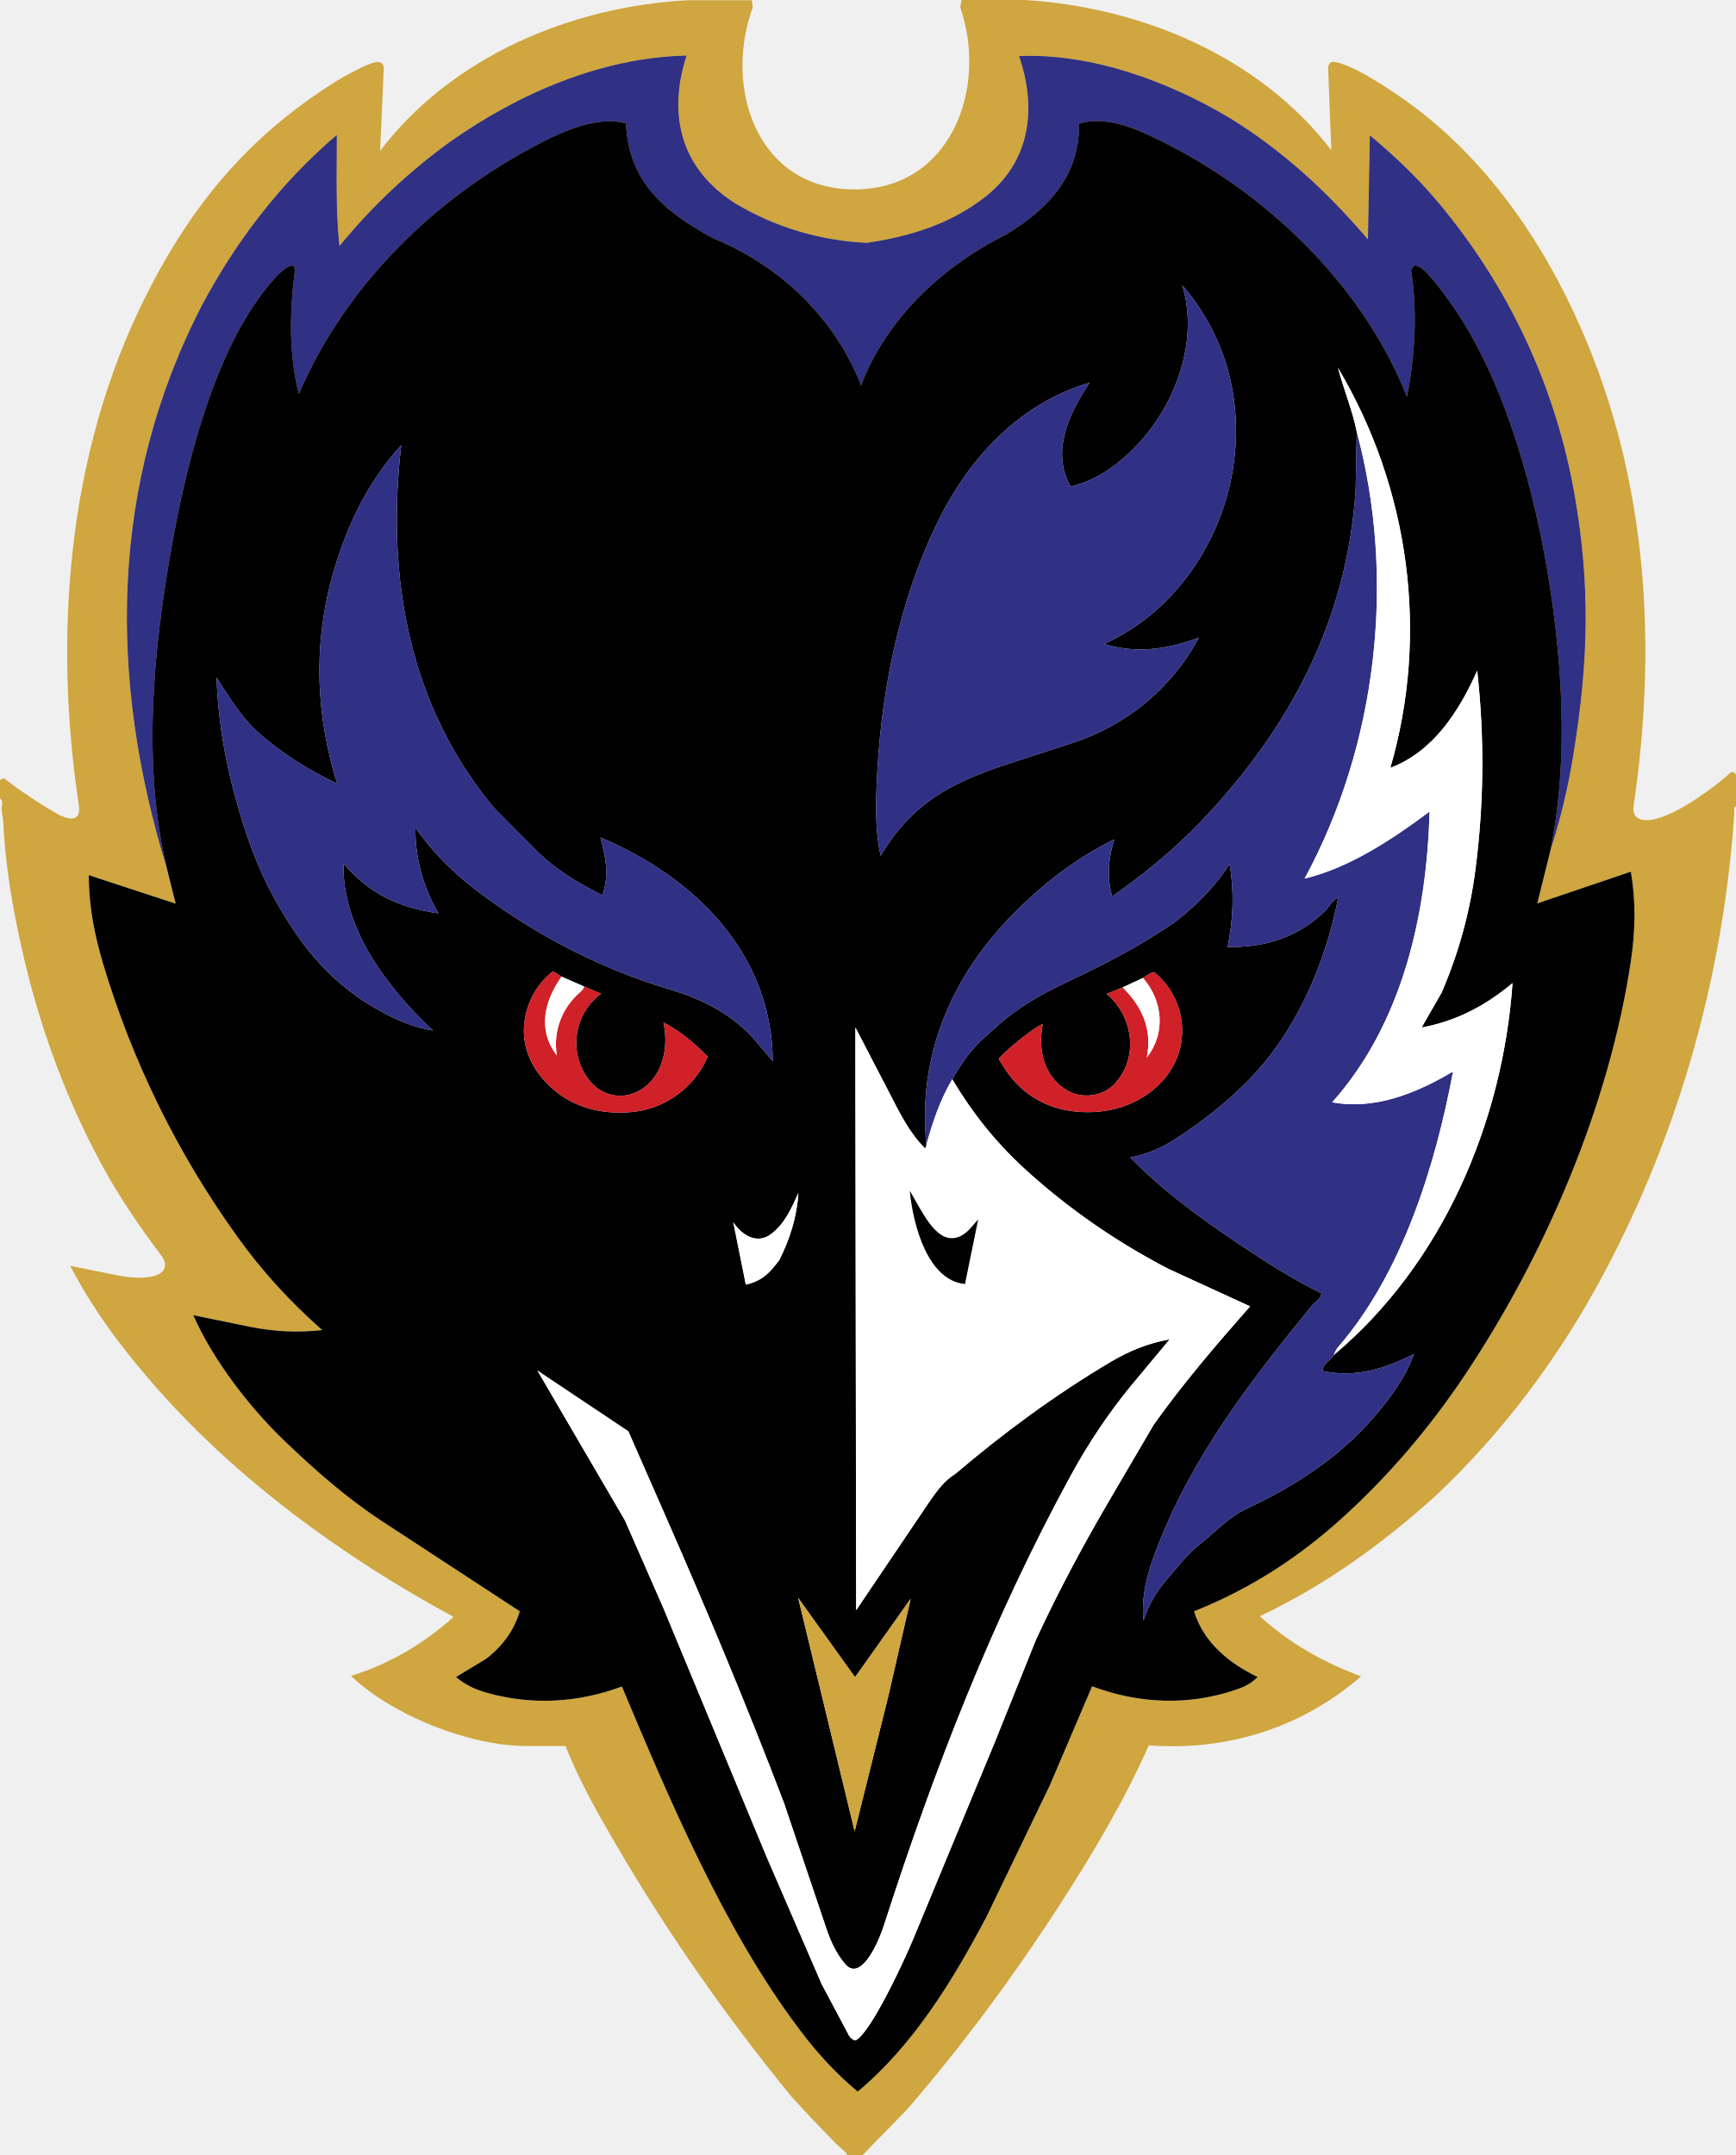
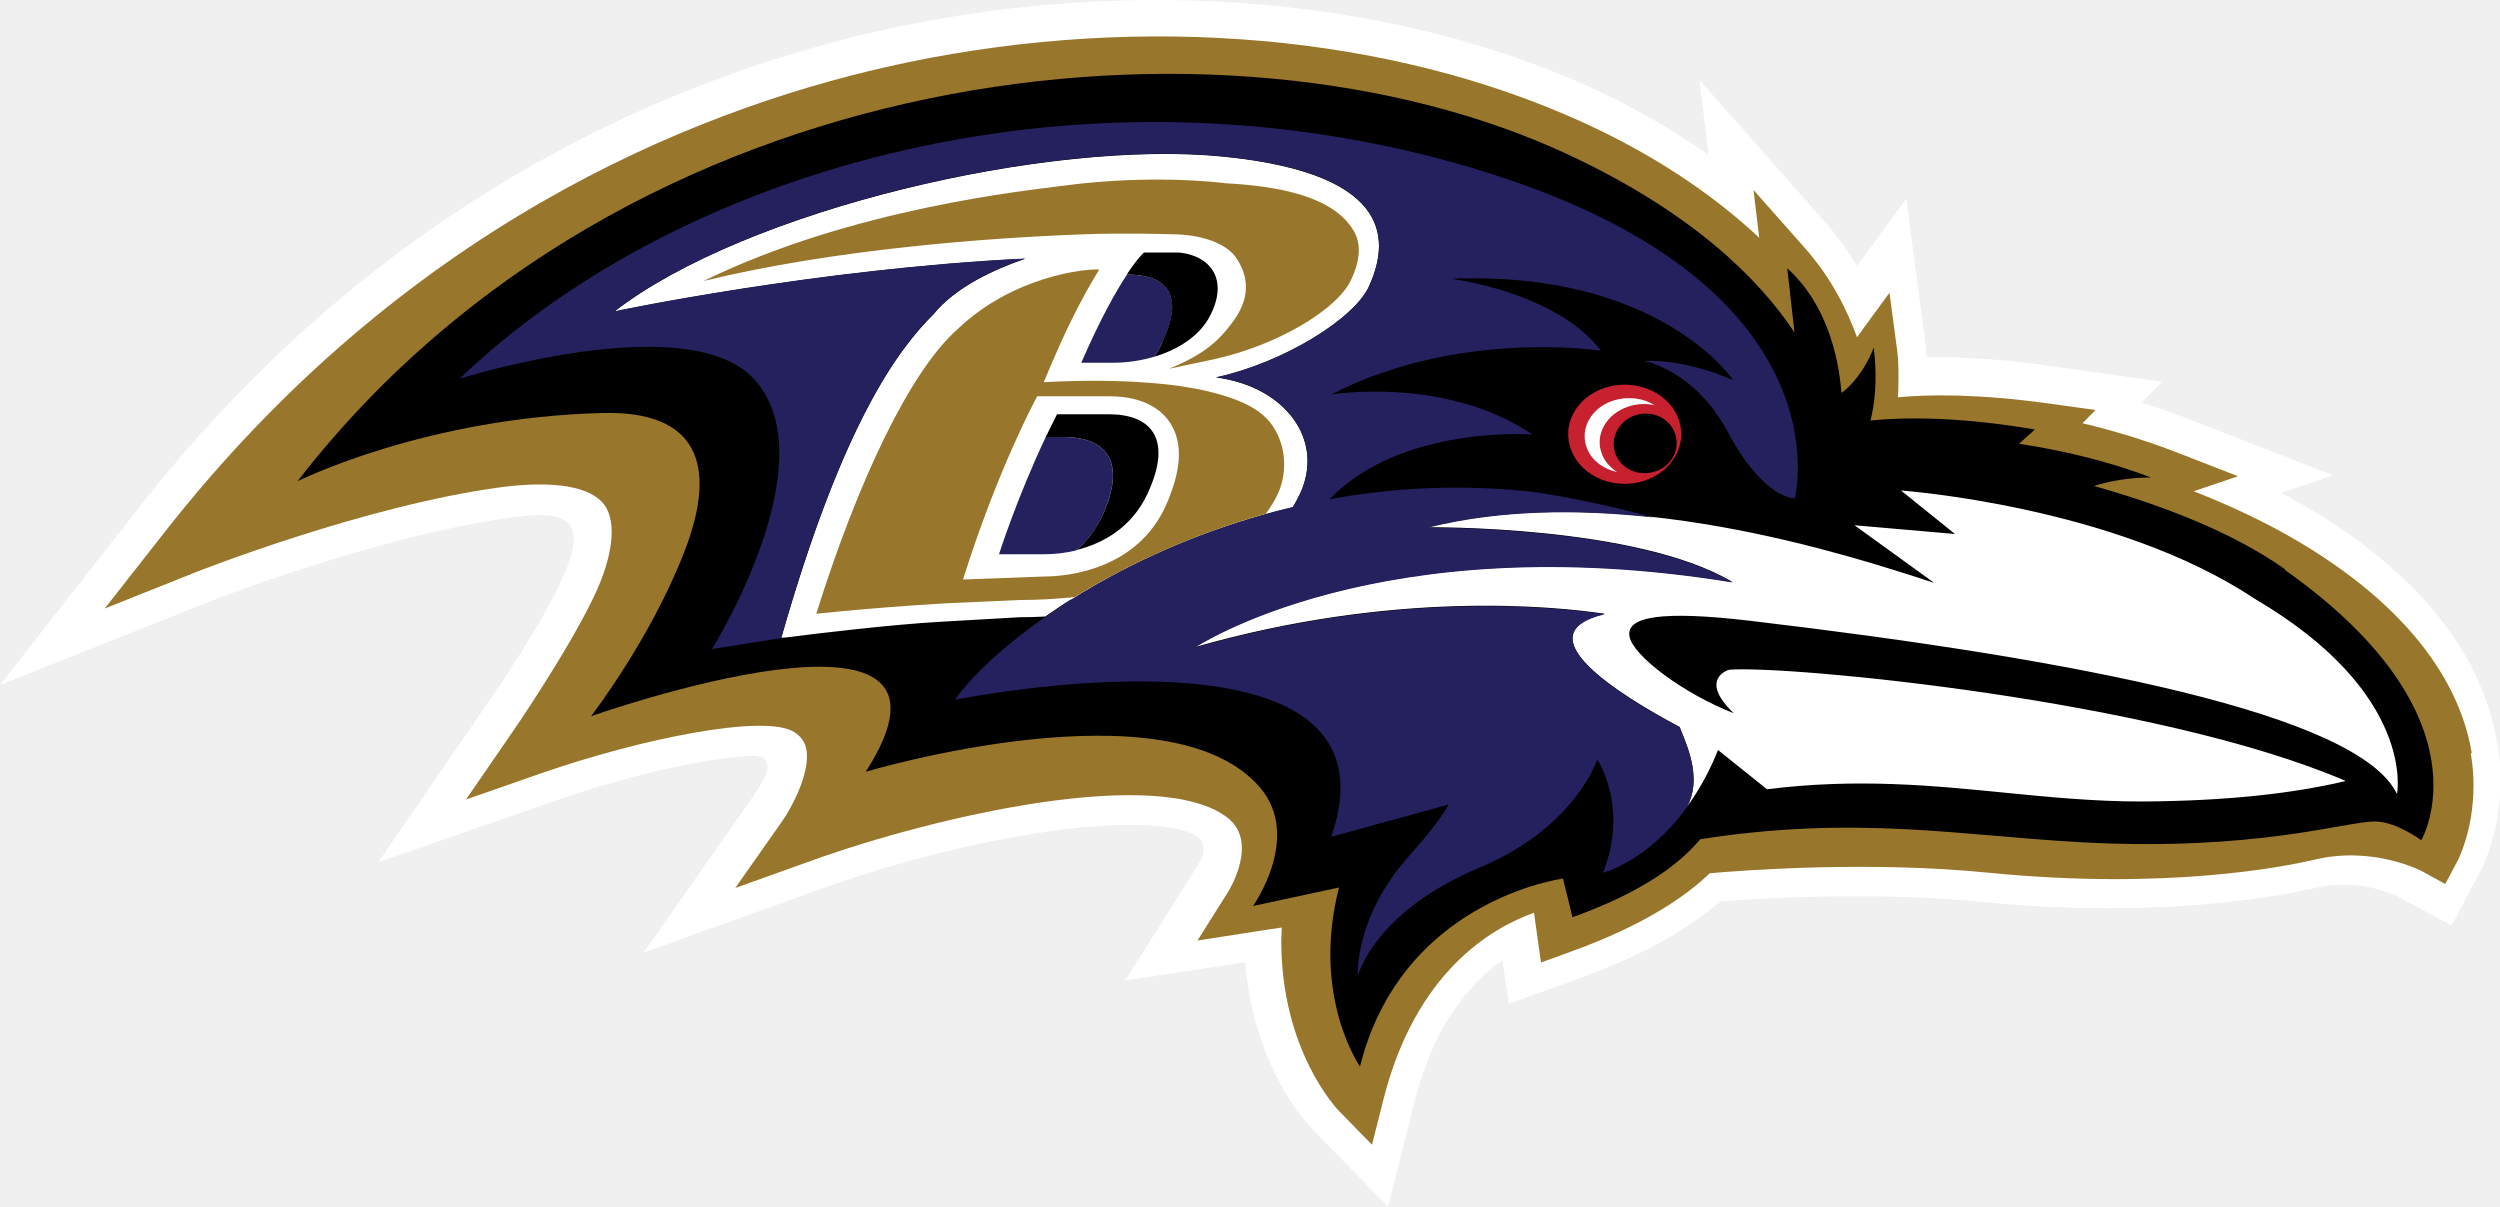
- <svg xmlns="http://www.w3.org/2000/svg" id="Layer_1" data-name="Layer 1" viewBox="0 0 80.56 100">
-   <path d="M45.39,56.59l-.61,2.99c-1.71-.16-2.4-2.68-2.56-4.32.56.94,1.19,2.38,2.12,2.18.47-.1.71-.47,1.05-.85Z" fill="#cfa63f" />
-   <path d="M73.09,23.08c-.87-5.08-3.05-9.75-6.35-13.69-.97-1.15-2.02-2.15-3.17-3.11l-.09,4.83c-1.93-2.26-3.99-4.15-6.44-5.65-2.86-1.7-6.38-2.99-9.75-2.86.86,2.51.49,4.97-1.64,6.59-1.58,1.21-3.41,1.78-5.42,2.08-2.14-.1-4.23-.71-6.09-1.82-2.5-1.57-3.19-4.05-2.28-6.87-3.93.08-7.78,1.75-10.96,3.99-1.95,1.41-3.63,3-5.15,4.85-.18-1.76-.11-3.37-.12-5.16-2.61,2.23-4.66,4.91-6.25,7.89-4.31,8.33-4.35,17.34-1.64,26.13-1.13-4.72-.65-9.95.2-14.77.66-3.77,1.88-8.75,4.19-11.84.23-.31,1.12-1.48,1.5-1.33.04.02.05.14.05.28-.24,1.85-.28,3.84.19,5.66,2.23-5.22,6.63-9.42,11.72-11.9,1.04-.5,2.33-.95,3.46-.66.12,2.75,1.81,4.12,4.05,5.34,3.08,1.25,5.64,3.69,6.86,6.82,1.17-3.11,3.82-5.56,6.75-7.01,1.96-1.2,3.37-2.7,3.37-5.13.87-.29,1.96-.02,2.78.33,5.36,2.33,10.27,6.87,12.43,12.34.38-1.93.49-3.98.19-5.87.11-.23.16-.28.4-.15.43.23,1.33,1.51,1.66,1.99,2.56,3.79,3.95,9.42,4.54,13.92.49,3.7.6,7.51-.12,11.12.47-1.46.82-2.94,1.07-4.51.67-4.17.78-7.63.06-11.83Z" fill="#cfa63f" />
-   <path d="M80.3,35.86c-.73.67-3.33,2.66-4.3,2.1-.16-.09-.22-.32-.2-.5,1.11-7.52.67-15.17-2.44-22.24-1.78-4.06-4.43-7.9-8.06-10.5-.78-.56-2.36-1.62-3.24-1.82-.27-.06-.33-.05-.43.19l.15,3.88c-3.36-4.37-8.83-6.63-14.21-6.97h-2.95l-.06.34c1.3,3.76-.44,8.44-4.89,8.45-4.52.01-6.11-4.68-4.74-8.44l-.04-.34h-2.94c-5.42.28-10.97,2.6-14.31,6.99l.17-3.9c-.07-.18-.14-.23-.34-.22-.35.02-1.59.71-1.95.94-4.03,2.55-6.66,5.72-8.8,10.01-3.61,7.25-4.25,15.7-3.05,23.62.05.67-.43.59-.88.39-.91-.51-1.78-1.09-2.61-1.73l-.18.09v.86c.07.02.12.16.1.25-.08.3.04.55.05.81.08,1.73.33,3.36.68,5.06.78,3.8,2.02,7.39,3.86,10.81.82,1.52,1.75,2.88,2.78,4.25.15.19.24.38.15.63-.17.47-1.27.49-2.07.33l-2.29-.46c1.06,2.04,2.36,3.77,3.82,5.45,3.81,4.39,8.78,8.03,13.97,10.84-1.38,1.24-2.95,2.17-4.76,2.74,1.97,1.87,5.52,3.24,8.11,3.25h1.84c.53,1.31,1.13,2.46,1.83,3.68,2.53,4.45,5.42,8.63,8.65,12.58l.93,1.01,1.15,1.19c.18.18.4.31.52.52h.71l2.06-2.11c2.59-3,4.92-6.15,7.08-9.49,1.54-2.39,2.98-4.79,4.14-7.41,3.58.27,7.06-.78,9.85-3.2-1.74-.65-3.3-1.52-4.7-2.79,3.05-1.45,5.66-3.34,8.13-5.56,3.17-2.98,5.8-6.51,7.85-10.37,3.51-6.59,5.53-13.86,6.04-21.3.01-.18-.06-.29.08-.36v-1.47c-.08-.1-.17-.16-.26-.08ZM75.68,44.61c-1.01,6.72-3.99,13.67-7.77,19.3-1.64,2.43-3.5,4.61-5.67,6.57-2.04,1.84-4.27,3.27-6.83,4.29.46,1.49,1.67,2.43,2.95,3.05-.33.33-.65.47-1.04.6-2.16.73-4.46.65-6.64-.17l-1.96,4.59-2.93,6.08c-1.57,2.98-3.41,5.99-5.99,8.14-1.07-.9-1.94-1.86-2.75-2.95-3.42-4.55-5.98-10.58-8.19-15.85-2.06.77-4.22.87-6.27.29-.53-.15-.98-.35-1.43-.73l1.39-.84c.75-.57,1.31-1.32,1.57-2.21l-6.36-4.16c-1.68-1.1-3.13-2.38-4.57-3.76-1.63-1.56-3.34-3.8-4.22-5.82l2.64.54c1.1.22,2.19.28,3.34.15-1.49-1.32-2.78-2.72-3.94-4.34-2.77-3.85-4.87-8.12-6.23-12.67-.4-1.36-.66-2.65-.66-4.1l4.03,1.32-.41-1.65c-2.71-8.79-2.67-17.8,1.64-26.13,1.59-2.98,3.64-5.66,6.25-7.89,0,1.79-.06,3.4.12,5.16,1.52-1.85,3.2-3.44,5.15-4.85,3.18-2.24,7.03-3.91,10.96-3.99-.91,2.82-.22,5.3,2.28,6.87,1.86,1.11,3.95,1.72,6.09,1.82,2.01-.3,3.84-.87,5.42-2.08,2.13-1.62,2.5-4.08,1.64-6.59,3.37-.13,6.89,1.16,9.75,2.86,2.45,1.5,4.51,3.39,6.44,5.65l.09-4.83c1.15.96,2.2,1.96,3.17,3.11,3.3,3.94,5.48,8.61,6.35,13.69.72,4.2.61,7.66-.06,11.83-.25,1.57-.6,3.05-1.07,4.51l-.62,2.5,4.34-1.47c.24,1.4.21,2.75,0,4.16Z" fill="#cfa63f" />
-   <path d="M73.03,34.91c-.25,1.57-.6,3.05-1.07,4.51.72-3.61.61-7.42.12-11.12-.59-4.5-1.98-10.13-4.54-13.92-.33-.48-1.23-1.76-1.66-1.99-.24-.13-.29-.08-.4.15.3,1.89.19,3.94-.19,5.87-2.16-5.47-7.07-10.01-12.43-12.34-.82-.35-1.91-.62-2.78-.33,0,2.43-1.41,3.93-3.37,5.13-2.93,1.45-5.58,3.9-6.75,7.01-1.22-3.13-3.78-5.57-6.86-6.82-2.24-1.22-3.93-2.59-4.05-5.34-1.13-.29-2.42.16-3.46.66-5.09,2.48-9.49,6.68-11.72,11.9-.47-1.82-.43-3.81-.19-5.66,0-.14-.01-.26-.05-.28-.38-.15-1.27,1.02-1.5,1.33-2.31,3.09-3.53,8.07-4.19,11.84-.85,4.82-1.33,10.05-.2,14.77-2.71-8.79-2.67-17.8,1.64-26.13,1.59-2.98,3.64-5.66,6.25-7.89,0,1.79-.06,3.4.12,5.16,1.52-1.85,3.2-3.44,5.15-4.85,3.18-2.24,7.03-3.91,10.96-3.99-.91,2.82-.22,5.3,2.28,6.87,1.86,1.11,3.95,1.72,6.09,1.82,2.01-.3,3.84-.87,5.42-2.08,2.13-1.62,2.5-4.08,1.64-6.59,3.37-.13,6.89,1.16,9.75,2.86,2.45,1.5,4.51,3.39,6.44,5.65l.09-4.83c1.15.96,2.2,1.96,3.17,3.11,3.3,3.94,5.48,8.61,6.35,13.69.72,4.2.61,7.66-.06,11.83Z" fill="#303085" />
-   <path d="M45.39,56.59l-.61,2.99c-1.71-.16-2.4-2.68-2.56-4.32.56.94,1.19,2.38,2.12,2.18.47-.1.71-.47,1.05-.85Z" fill="#010101" />
-   <path d="M75.68,40.45l-4.34,1.47.62-2.5c.72-3.61.61-7.42.12-11.12-.59-4.5-1.98-10.13-4.54-13.92-.33-.48-1.23-1.76-1.66-1.99-.24-.13-.29-.08-.4.15.3,1.89.19,3.94-.19,5.87-2.16-5.47-7.07-10.01-12.43-12.34-.82-.35-1.91-.62-2.78-.33,0,2.43-1.41,3.93-3.37,5.13-2.93,1.45-5.58,3.9-6.75,7.01-1.22-3.13-3.78-5.57-6.86-6.82-2.24-1.22-3.93-2.59-4.05-5.34-1.13-.29-2.42.16-3.46.66-5.09,2.48-9.49,6.68-11.72,11.9-.47-1.82-.43-3.81-.19-5.66,0-.14-.01-.26-.05-.28-.38-.15-1.27,1.02-1.5,1.33-2.31,3.09-3.53,8.07-4.19,11.84-.85,4.82-1.33,10.05-.2,14.77l.41,1.65-4.03-1.32c0,1.45.26,2.74.66,4.1,1.36,4.55,3.46,8.82,6.23,12.67,1.16,1.62,2.45,3.02,3.94,4.34-1.15.13-2.24.07-3.34-.15l-2.64-.54c.88,2.02,2.59,4.26,4.22,5.82,1.44,1.38,2.89,2.66,4.57,3.76l6.36,4.16c-.26.89-.82,1.64-1.57,2.21l-1.39.84c.45.38.9.58,1.43.73,2.05.58,4.21.48,6.27-.29,2.21,5.27,4.77,11.3,8.19,15.85.81,1.09,1.68,2.05,2.75,2.95,2.58-2.15,4.42-5.16,5.99-8.14l2.93-6.08,1.96-4.59c2.18.82,4.48.9,6.64.17.39-.13.71-.27,1.04-.6-1.28-.62-2.49-1.56-2.95-3.05,2.56-1.02,4.79-2.45,6.83-4.29,2.17-1.96,4.03-4.14,5.67-6.57,3.78-5.63,6.76-12.58,7.77-19.3.21-1.41.24-2.76,0-4.16ZM40.68,36.45c.16-4.12.99-8.43,2.8-12.16,1.44-2.97,3.77-5.55,7.08-6.53-1.01,1.51-1.77,3.24-.88,4.82,1.28-.31,2.29-1.07,3.18-2.03,1.7-1.84,2.79-4.77,2-7.32,1.91,2.22,2.73,4.99,2.44,7.87-.36,3.67-2.62,7.25-6.07,8.78,1.47.46,2.92.26,4.4-.29-1.29,2.4-3.41,4.1-5.93,4.91l-2.44.79c-2.74.88-4.79,1.72-6.39,4.42-.24-1-.23-2.19-.19-3.26ZM39.68,77.83l2.58-3.64-1.04,4.53-1.56,6.26-2.62-10.83,2.64,3.68ZM37.05,55.36c-.07,1.12-.4,2.14-.88,3.1-.39.52-.76.98-1.56,1.15l-.58-2.89c.41.62,1.11,1.02,1.73.56.65-.47.96-1.2,1.29-1.92ZM22.38,41.52c-1.21-.89-2.22-1.86-3.1-3.11-.03,1.35.37,2.82,1.07,3.97-1.82-.25-3.22-.91-4.41-2.31-.07,2.99,1.99,5.72,4.15,7.75-1.15-.2-2.09-.67-3.03-1.25-1.32-.83-2.37-1.88-3.27-3.17-.98-1.41-1.74-2.9-2.3-4.55-.81-2.38-1.35-4.8-1.44-7.41.63.98,1.16,1.87,2,2.61,1.08.94,2.25,1.67,3.6,2.32-.98-3.11-1.11-6.32-.28-9.45.62-2.29,1.59-4.44,3.25-6.26-.72,6.18.38,12.17,4.35,16.88l1.9,1.91c.88.88,1.93,1.52,3.08,2.09.33-.91.16-1.76-.09-2.68,4.4,1.85,7.97,5.41,8,10.38l-.77-.91c-1.03-1.21-2.42-1.94-3.95-2.4-3.17-.94-6.11-2.45-8.76-4.41ZM24.31,47.79c.02-1.05.51-2.07,1.35-2.72l.4.25,1.05.46.78.33c-1.26.95-1.53,2.72-.57,3.99.66.87,1.83,1.01,2.69.27.79-.68,1.01-1.85.78-2.92.81.41,1.45.97,2.05,1.58-.57,1.37-1.89,2.36-3.33,2.55-1.37.18-2.8-.12-3.83-1.03-.85-.73-1.38-1.68-1.37-2.76ZM61.89,62.88c-.12.25-.5.37-.52.74,1.57.32,2.85-.09,4.25-.79-.43,1.15-1.12,2.07-1.9,2.97-1.61,1.86-3.65,3.17-5.87,4.21-.86.4-1.48,1.11-2.21,1.68-.59.48-1.02,1.06-1.51,1.62-.49.57-.83,1.17-1.07,1.89-.1-1.16.18-2.2.59-3.26,1.63-4.31,4.37-7.85,7.25-11.38.14-.17.36-.24.43-.54-1.36-.67-2.59-1.46-3.86-2.31-1.78-1.2-3.46-2.41-5.02-4,.78-.15,1.43-.43,2.07-.84,1.23-.79,2.35-1.67,3.37-2.7,2.23-2.24,3.6-5.4,4.21-8.51-.3.12-.39.39-.58.58-1.19,1.2-2.78,1.75-4.55,1.7.26-1.28.31-2.56.09-3.84-.68,1.04-1.49,1.86-2.45,2.62-1.62,1.14-3.33,2.02-5.12,2.86-1.16.55-2.24,1.16-3.19,2.01l-.69.62c-.6.54-1.04,1.22-1.42,1.87.91,1.53,1.99,2.9,3.34,4.14,2.02,1.85,4.25,3.39,6.69,4.66l3.79,1.74c-1.57,1.78-3.09,3.55-4.47,5.49l-1.9,3.24c-1.3,2.21-2.49,4.41-3.57,6.75l-1.92,4.78-3.76,9.07c-.49,1.18-1.96,4.3-2.65,4.71-.11.06-.29-.11-.34-.2l-1.27-2.39-2.57-5.94-4.78-11.52-1.78-4.06-4.06-6.95,4.22,2.82,1.72,3.92c1.94,4.42,3.78,8.81,5.5,13.32l1.95,5.78c.21.63.47,1.21.9,1.71.65.74,1.41-.66,1.79-1.81,2.33-7.23,5.03-14.2,8.68-20.89.83-1.51,1.74-2.88,2.83-4.2l1.75-2.1c-1.01.18-1.86.53-2.73,1.04-2.56,1.52-4.93,3.26-7.2,5.19-.53.33-.84.76-1.19,1.26l-3.43,5.08-.04-25.22v-1.82s1.59,3.05,1.59,3.05c.48.93.92,1.84,1.65,2.56.06-.07.05-.14.06-.17-.41-4.09,1.12-7.77,4.03-10.71,1.37-1.38,2.86-2.56,4.69-3.46-.28.86-.35,1.77-.1,2.65,1.55-1.09,2.91-2.21,4.17-3.53,4.11-4.34,6.73-9.29,7.13-15.34l.05-2.7c-.2-.99-.59-1.91-.87-2.96,3.32,5.58,4.24,12.34,2.43,18.56,1.99-.75,3.19-2.62,4.03-4.51.34,3.06.32,6.13-.08,9.22-.26,2.01-.78,3.88-1.57,5.72l-.93,1.62c1.58-.29,2.94-.99,4.22-2.06-.46,6.49-3.26,13.04-8.3,17.26ZM49.49,50.58c.68.42,1.65.32,2.22-.27,1.15-1.22.89-3.12-.35-4.19l.74-.3.94-.44c.14-.06.39-.33.57-.23,1.53,1.31,1.68,3.56.31,5.04-1.03,1.1-2.5,1.54-4.01,1.39-1.46-.14-2.66-.92-3.4-2.18-.06-.1-.15-.18-.14-.3.01-.04,1.32-1.27,2.02-1.58-.24,1.23.07,2.43,1.1,3.06Z" fill="#010101" />
-   <path d="M65.62,62.83c-.43,1.15-1.12,2.07-1.9,2.97-1.61,1.86-3.65,3.17-5.87,4.21-.86.4-1.48,1.11-2.21,1.68-.59.48-1.02,1.06-1.51,1.62-.49.57-.83,1.17-1.07,1.89-.1-1.16.18-2.2.59-3.26,1.63-4.31,4.37-7.85,7.25-11.38.14-.17.36-.24.43-.54-1.36-.67-2.59-1.46-3.86-2.31-1.78-1.2-3.46-2.41-5.02-4,.78-.15,1.43-.43,2.07-.84,1.23-.79,2.35-1.67,3.37-2.7,2.23-2.24,3.6-5.4,4.21-8.51-.3.12-.39.39-.58.58-1.19,1.2-2.78,1.75-4.55,1.7.26-1.28.31-2.56.09-3.84-.68,1.04-1.49,1.86-2.45,2.62-1.62,1.14-3.33,2.02-5.12,2.86-1.16.55-2.24,1.16-3.19,2.01l-.69.62c-.6.54-1.04,1.22-1.42,1.87-.56.95-.91,1.98-1.2,3.04-.41-4.09,1.12-7.77,4.03-10.71,1.37-1.38,2.86-2.56,4.69-3.46-.28.86-.35,1.77-.1,2.65,1.55-1.09,2.91-2.21,4.17-3.53,4.11-4.34,6.73-9.29,7.13-15.34l.05-2.7c1.83,6.82.96,14.51-2.42,20.74,2.05-.49,4.03-1.79,5.8-3.11-.13,4.75-1.25,9.83-4.52,13.49,1.95.36,3.86-.39,5.61-1.43-.82,4.37-2.36,9.34-5.3,12.75-.13.15-.17.25-.24.41-.12.25-.5.37-.52.74,1.57.32,2.85-.09,4.25-.79Z" fill="#303085" />
-   <path d="M51.23,29.88c1.47.46,2.92.26,4.4-.29-1.29,2.4-3.41,4.1-5.93,4.91l-2.44.79c-2.74.88-4.79,1.72-6.39,4.42-.24-1-.23-2.19-.19-3.26.16-4.12.99-8.43,2.8-12.16,1.44-2.97,3.77-5.55,7.08-6.53-1.01,1.51-1.77,3.24-.88,4.82,1.28-.31,2.29-1.07,3.18-2.03,1.7-1.84,2.79-4.77,2-7.32,1.91,2.22,2.73,4.99,2.44,7.87-.36,3.67-2.62,7.25-6.07,8.78Z" fill="#303085" />
-   <path d="M35.86,49.24l-.77-.91c-1.03-1.21-2.42-1.94-3.95-2.4-3.17-.94-6.11-2.45-8.76-4.41-1.21-.89-2.22-1.86-3.1-3.11-.03,1.35.37,2.82,1.07,3.97-1.82-.25-3.22-.91-4.41-2.31-.07,2.99,1.99,5.72,4.15,7.75-1.15-.2-2.09-.67-3.03-1.25-1.32-.83-2.37-1.88-3.27-3.17-.98-1.41-1.74-2.9-2.3-4.55-.81-2.38-1.35-4.8-1.44-7.41.63.98,1.16,1.87,2,2.61,1.08.94,2.25,1.67,3.6,2.32-.98-3.11-1.11-6.32-.28-9.45.62-2.29,1.59-4.44,3.25-6.26-.72,6.18.38,12.17,4.35,16.88l1.9,1.91c.88.88,1.93,1.52,3.08,2.09.33-.91.16-1.76-.09-2.68,4.4,1.85,7.97,5.41,8,10.38Z" fill="#303085" />
-   <path d="M70.19,45.62c-.46,6.49-3.26,13.04-8.3,17.26.07-.16.11-.26.24-.41,2.94-3.41,4.48-8.38,5.3-12.75-1.75,1.04-3.66,1.79-5.61,1.43,3.27-3.66,4.39-8.74,4.52-13.49-1.77,1.32-3.75,2.62-5.8,3.11,3.38-6.23,4.25-13.92,2.42-20.74-.2-.99-.59-1.91-.87-2.96,3.32,5.58,4.24,12.34,2.43,18.56,1.99-.75,3.19-2.62,4.03-4.51.34,3.06.32,6.13-.08,9.22-.26,2.01-.78,3.88-1.57,5.72l-.93,1.62c1.58-.29,2.94-.99,4.22-2.06Z" fill="#fff" />
-   <polygon points="42.26 74.19 41.22 78.72 39.66 84.98 37.04 74.15 39.68 77.83 42.26 74.19" fill="#cfa63f" />
-   <path d="M32.84,49.03c-.57,1.37-1.89,2.36-3.33,2.55-1.37.18-2.8-.12-3.83-1.03-.85-.73-1.38-1.68-1.37-2.76.02-1.05.51-2.07,1.35-2.72l.4.25c-.8,1.13-1.13,2.47-.22,3.65-.18-1.11.23-2.2,1.09-2.94.1-.09.15-.17.18-.25l.78.33c-1.26.95-1.53,2.72-.57,3.99.66.87,1.83,1.01,2.69.27.79-.68,1.01-1.85.78-2.92.81.41,1.45.97,2.05,1.58Z" fill="#d02028" />
-   <path d="M53.92,50.19c-1.03,1.1-2.5,1.54-4.01,1.39-1.46-.14-2.66-.92-3.4-2.18-.06-.1-.15-.18-.14-.3.01-.04,1.32-1.27,2.02-1.58-.24,1.23.07,2.43,1.1,3.06.68.42,1.65.32,2.22-.27,1.15-1.22.89-3.12-.35-4.19l.74-.3c.88.88,1.38,1.9,1.12,3.25.89-1.13.74-2.64-.18-3.69.14-.06.39-.33.57-.23,1.53,1.31,1.68,3.56.31,5.04Z" fill="#d02028" />
-   <path d="M37.05,55.36c-.07,1.12-.4,2.14-.88,3.1-.39.52-.76.98-1.56,1.15l-.58-2.89c.41.62,1.11,1.02,1.73.56.65-.47.96-1.2,1.29-1.92Z" fill="#fff" />
-   <path d="M26.93,46.03c-.86.74-1.27,1.83-1.09,2.94-.91-1.18-.58-2.52.22-3.65l1.05.46c-.03.08-.08.16-.18.25Z" fill="#fff" />
-   <path d="M53.22,49.07c.26-1.35-.24-2.37-1.12-3.25l.94-.44c.92,1.05,1.07,2.56.18,3.69Z" fill="#fff" />
-   <path d="M54.22,58.88c-2.44-1.27-4.67-2.81-6.69-4.66-1.35-1.24-2.43-2.61-3.34-4.14-.56.95-.91,1.98-1.2,3.04-.01.03,0,.1-.06.17-.73-.72-1.17-1.63-1.65-2.56l-1.58-3.05v1.82s.03,25.22.03,25.22l3.43-5.08c.35-.5.66-.93,1.19-1.26,2.27-1.93,4.64-3.67,7.2-5.19.87-.51,1.72-.86,2.73-1.04l-1.75,2.1c-1.09,1.32-2,2.69-2.83,4.2-3.65,6.69-6.35,13.66-8.68,20.89-.38,1.15-1.14,2.55-1.79,1.81-.43-.5-.69-1.08-.9-1.71l-1.95-5.78c-1.72-4.51-3.56-8.9-5.5-13.32l-1.72-3.92-4.22-2.82,4.06,6.95,1.78,4.06,4.78,11.52,2.57,5.94,1.27,2.39c.05.09.23.26.34.2.69-.41,2.16-3.53,2.65-4.71l3.76-9.07,1.92-4.78c1.08-2.34,2.27-4.54,3.57-6.75l1.9-3.24c1.38-1.94,2.9-3.71,4.47-5.49l-3.79-1.74ZM44.78,59.58c-1.71-.16-2.4-2.68-2.56-4.32.56.94,1.19,2.38,2.12,2.18.47-.1.71-.47,1.05-.85l-.61,2.99Z" fill="#fff" />
-   <path d="M45.39,56.59l-.61,2.99c-1.71-.16-2.4-2.68-2.56-4.32.56.94,1.19,2.38,2.12,2.18.47-.1.71-.47,1.05-.85Z" fill="#fff" />
-   <path d="M45.39,56.59l-.61,2.99c-1.71-.16-2.4-2.68-2.56-4.32.56.94,1.19,2.38,2.12,2.18.47-.1.71-.47,1.05-.85Z" fill="#020202" />
+ <svg xmlns="http://www.w3.org/2000/svg" id="Layer_1" data-name="Layer 1" viewBox="0 0 100 48.28">
+   <path d="M99.88,29.7c-.4-2.47-2.03-6.09-7.48-9.34-.37-.22-.75-.43-1.15-.65,1.02-.34,2.07-.7,2.07-.7l-6.04-2.35c-.52-.2-1.06-.38-1.61-.56.4-.41.82-.83.82-.83l-4.63-.65c-2-.28-3.58-.35-4.79-.33-.01-.19-.03-.37-.05-.54,0,0-.77-5.8-.77-5.8,0,0-1.79,2.45-1.97,2.69-.38-.63-.81-1.23-1.31-1.79,0,0-4.99-5.65-4.99-5.65,0,0,.2,1.66.36,2.99-1.62-1.13-3.4-2.14-5.37-2.98C54.95-.23,44.79-.94,35.1,1.25,27.01,3.09,15.32,7.88,5.6,20.25L0,27.4l8.44-3.36c.07-.03,6.58-2.57,11.83-3.31,1.96-.28,3.46-.3,2.24,2.38-.96,2.12-3.14,5.21-3.16,5.24l-4.22,6.14,7.05-2.45c3.39-1.18,6.43-1.76,7.97-1.81.55.01.65.37.48.77-.05.14-.08.21-.46.79l-4.42,6.31,7.25-2.6c5.26-1.89,12.17-3.13,14.65-2.18.2.08.86.42.21,1.37l-2.85,4.53s4.2-.64,4.8-.73c.33,4.14,2.4,6.39,2.66,6.65l3.05,3.13,1.07-4.24c.77-3.05,2.22-4.71,3.51-5.62,0,0,.25,1.74.25,1.74l2.83-1.02c2.38-.86,4.26-1.89,5.62-3.07,1.79-.14,6.18-.4,10.39.01,7.25.72,12.12-.25,13.44-.56,1.76-.42,3.25.34,3.27.34l2.16,1.17,1.16-2.18c.14-.26.8-1.63.8-3.65,0-.5-.04-1.01-.12-1.5Z" fill="#fff" fill-rule="evenodd" />
+   <path d="M98.87,30.12c-.36-2.18-1.84-5.41-6.85-8.41-1.34-.8-2.8-1.48-4.27-2.06l1.77-.6-2.44-.95c-1.21-.47-2.48-.86-3.78-1.17.25-.25.52-.53.52-.53l-1.87-.26c-2.88-.4-4.86-.36-6.03-.25.01-.25.02-.52.02-.79,0-.38-.01-.75-.05-1.05l-.31-2.34s-1.14,1.55-1.3,1.78c-.38-1.04-.99-2.34-2.12-3.61l-2.02-2.28.23,1.91c-1.81-1.69-4.32-3.46-7.77-4.93-7.81-3.35-17.71-4.04-27.15-1.9-7.92,1.8-19.35,6.48-28.86,18.6l-2.4,3.06,3.61-1.44c.07-.03,6.78-2.68,12.23-3.41,2.14-.28,3.61-.03,4.15.71.5.7.34,2.08-.44,3.7-1.07,2.22-3.26,5.42-3.29,5.45l-1.81,2.63,3.01-1.05c3.97-1.38,8.97-2.4,10.13-1.64.27.18.41.38.47.67.19.96-.64,2.43-.95,2.87l-1.89,2.69,3.1-1.11c4.95-1.78,13.83-3.81,16.58-1.71,1.27.97.08,2.9.03,2.98l-1.22,1.94,2.26-.35s.56-.09,1.11-.17c0,.18-.02.36-.02.53,0,4.38,2.21,6.71,2.32,6.82l1.31,1.34.46-1.82c1.29-5.1,4.33-6.86,6.02-7.46.05.34.28,1.99.28,1.99l1.21-.44c2.97-1.07,4.63-2.25,5.54-3.13,1.37-.12,6.37-.5,11.17-.02,7.07.7,11.77-.23,13.05-.53,2.34-.55,4.25.46,4.27.47l.93.51.5-.94c.03-.06.63-1.23.63-3,0-.4-.03-.83-.11-1.28Z" fill="#98772c" fill-rule="evenodd" />
+   <path d="M91.4,22.77c-2.09-1.48-4.91-2.56-7.64-3.33,1.14-.37,2.28-.34,2.28-.34-1.75-.67-3.58-1.09-5.28-1.35l.64-.57c-3.12-.53-5.29-.49-6.58-.36.16-.64.29-1.61.13-2.92,0,0-.38,1.12-1.29,1.82-.12-1.46-.59-3.56-2.17-4.99l.29,2.57c-1.39-2.1-4.04-4.78-9.06-7.12C49.08-.19,25.08,2.23,11.9,19.25c0,0,5.12-2.56,12.22-2.73,3.72-.09,4.62,2,3.27,5.51-1.36,3.53-3.75,6.62-3.75,6.62,0,0,16.07-5.69,10.99,2.22,0,0,12.13-3.63,15.77.63,1.69,1.98-.28,4.74-.28,4.74l3.44-.74c-1.12,4.37.84,7.16.84,7.16,1.42-5.71,6.37-7.23,8.12-7.52l.38,1.55c2.94-1.06,4.32-2.19,5.11-3.12,6.22-.98,10.44-.14,15.24.12,6.98.38,10.59-.84,11.75-.83.85,0,1.85.75,1.85.75,0,0,2.9-4.9-5.45-10.81Z" fill-rule="evenodd" />
+   <path d="M42.82,23.99c-.13.08-.35.22-.42.27-.07.05-.15.1-.22.15-.07.05-.14.1-.21.14-.01,0-.03.02-.04.03-.02.01-.04.03-.06.04-.02.01-.04.03-.06.04-.35.02-.7.03-1.04.03l-3.13.18c-1.86.1-5,.47-6.04.61-.22.03-.35.04-.35.04,2.43-8.52,4.63-11.5,6.1-12.96.87-1.07,2.42-1.79,3.66-2.21-8.33.4-16.43,2.11-16.43,2.11,5.24-4.07,17.38-6.91,24.39-6.19,7,.71,6.52,3.55,5.8,5.17-.58,1.31-3.44,3.08-6.13,3.66,2.78.36,4.36,2.51,3.36,4.66-.09.18-.18.36-.29.53-2.97.71-5.61,1.82-7.77,3.05-.08.04-.15.09-.23.13-.02.01-.04.02-.06.04-.08.05-.16.09-.24.14-.02.01-.04.03-.07.04-.05.03-.11.06-.16.1-.08.05-.16.1-.24.15-.01,0-.03.02-.04.02-.01,0-.04.02-.07.04ZM93.79,31.25c-2.05.48-4.65.79-8.13.81-1.85,0-3.63-.17-5.44-.35-2.92-.29-5.94-.59-9.54-.14l-1.96-1.57c-.53,1.36-1.25,2.28-1.25,2.28.6-1.07.07-2.33-.22-3.04-.02-.06-.04-.11-.06-.16-2.41-1.28-6.34-3.73-3-4.53-2.08-.31-8.43-.94-16.38,1.33,0,0,7.35-4.91,21.49-2.6-3.82-2.28-12.19-2.19-12.19-2.19,7.62-1.9,16.81,1.1,20.24,2.22h.01s-3.18-2.3-3.18-2.3l4.02.35-2.16-1.74s8.56.61,14.13,4.32c6.51,3.81,5.71,7.82,5.71,7.82-1.53-3.2-12.83-5.39-25.89-6.93-3.49-.41-4.96-.18-4.81.63.14.77,2.15,2.28,4.17,3.07-1.44-1.38-.19-1.74-.19-1.74,2.29-.19,17.09,1.2,24.65,4.44Z" fill="#fff" fill-rule="evenodd" />
+   <path d="M58.93,6.73c-15.46-4.61-31.59-.15-40.55,8.42,0,0,9.01-2.84,11.72-.05,3.14,3.24-1.62,10.86-1.62,10.86l3.12-.49c-.22.03-.35.04-.35.04,2.43-8.52,4.63-11.5,6.1-12.96.87-1.07,2.42-1.79,3.66-2.21-8.33.4-16.43,2.11-16.43,2.11,5.24-4.07,17.38-6.91,24.39-6.19,7,.71,6.52,3.55,5.8,5.17-.58,1.31-3.44,3.08-6.13,3.66,2.78.36,4.36,2.51,3.36,4.66-.09.18-.18.36-.29.53-2.97.71-5.61,1.82-7.77,3.05-.08.04-.15.09-.23.13l-.06.04c-.08.05-.16.09-.24.14-.02.01-.04.03-.07.04h0c-.05.03-.11.06-.16.1-.08.05-.16.1-.24.15l-.04.02s-.06.04-.09.06c-.05.03-.09.06-.14.09-.09.05-.17.11-.26.17h0c-.07.05-.15.1-.22.15-.07.05-.14.1-.21.14l-.04.03c-1.78,1.22-3.07,2.45-3.74,3.4,0,0,18.21-3.69,15.05,5.48l4.7-1.29c-.33.58-.86,1.24-1.57,2.04-2.22,2.47-2.07,4.82-2.07,4.82,0,0,.65-2.57,4.86-4.33,3.84-1.6,4.72-4.33,4.72-4.33,0,0,1.28,1.89.23,4.53,0,0,1.77-.44,3.35-2.61.6-1.07.07-2.33-.22-3.04-.02-.06-.05-.11-.06-.16-2.41-1.28-6.34-3.73-3-4.53-2.08-.31-8.43-.94-16.38,1.33,0,0,7.35-4.91,21.49-2.6-3.82-2.28-12.19-2.19-12.19-2.19,2.91-.73,6.05-.74,9.02-.41-1.19-.33-2.81-.72-4.71-1.01-2.91-.34-5.68-.19-8.24.28,2.88-2.99,8.12-2.59,8.12-2.59-3.5-2.36-8.05-1.6-8.05-1.6,5.11-2.64,10.79-1.75,10.79-1.75-1.79-2.36-6-2.88-6-2.88,8.36-.34,11.29,4.06,11.29,4.06-2.08-.91-3.57-.77-3.57-.77,0,0,2.01.33,3.37,2.87,1.44,2.69,2.66,2.62,2.66,2.62,0,0,2.29-8.68-12.84-13.19ZM43.06,22c.4-.34.76-.78,1.02-1.35,1.04-2.24.11-3.17-1.55-3.17h-.7c-1.16,2.45-1.87,4.69-1.87,4.69h1.79c.39,0,.84-.04,1.32-.16ZM46.51,13.66c-.11.24-.22.44-.34.61-.51.15-1.07.24-1.66.24h-1.26c.78-1.79,1.4-2.88,1.83-3.53,1.63.01,2.3.83,1.43,2.69Z" fill="#25215e" fill-rule="evenodd" />
+   <path d="M46.51,13.66c-.11.24-.22.44-.34.61,1-.3,1.78-.85,2.16-1.51.84-1.46.2-2.51-1.16-2.66h-1.41s-.24.2-.69.88c1.64.01,2.3.83,1.43,2.69Z" fill-rule="evenodd" />
+   <path d="M44.08,20.65c-.27.57-.62,1.01-1.02,1.35,1.06-.26,2.21-.9,2.84-2.25,1.04-2.24.11-3.18-1.55-3.18h-2.07c-.15.3-.3.61-.45.91h.7c1.67,0,2.59.94,1.55,3.17Z" fill-rule="evenodd" />
+   <path d="M54.12,9.19c-.65-1.07-2.25-1.71-5.09-1.86,0,0-2.87-.39-6.51.1-1.44.19-8.43.9-14.38,3.81,5.21-1.27,11.36-1.73,15.26-1.87,1.64-.06,3.44,0,3.44,0,1.17,0,2.25.34,2.66,1.02.43.7.55,1.55-.26,2.58-.44.57-.97,1.17-2.48,1.78l1.75-.37c2.61-.56,4.98-2.02,5.52-3.16.4-.83.42-1.5.1-2.02Z" fill="#98772c" fill-rule="evenodd" />
+   <path d="M41.49,15.85h2.87c1.48,0,2.17.61,2.48,1.12.49.8.4,1.88-.2,3.24-1.17,2.61-4.01,2.85-4.86,2.85l-3.26.12c1.41-4.49,2.97-7.33,2.97-7.33ZM42.99,23.88c2.08-1.28,4.67-2.5,7.64-3.33.19-.25.35-.51.48-.79.3-.64.33-1.43.12-2.06-.32-.95-.96-1.59-2.97-2.06-2.64-.62-6.51-.35-6.51-.35.89-2.16,1.55-3.42,2.22-4.51-.57-.04-3.45.27-5.66,2.38-1.93,1.7-4.01,6.13-5.66,11.39,2.85-.3,5.43-.43,5.43-.43l2.71-.12c.71,0,1.46-.04,2.22-.12Z" fill="#98772c" fill-rule="evenodd" />
+   <path d="M65.77,19.23c1.17-.38,1.77-1.52,1.34-2.55-.43-1.03-1.74-1.55-2.91-1.17-1.17.38-1.77,1.52-1.33,2.55.43,1.03,1.73,1.55,2.91,1.17ZM66.24,18.85c.65-.23.99-.92.75-1.54-.24-.62-.95-.92-1.61-.69-.65.23-.99.92-.76,1.54.24.62.95.92,1.61.69Z" fill="#c7202f" fill-rule="evenodd" />
+   <path d="M64.09,18.19c-.33-.77.15-1.64,1.05-1.93.35-.11.71-.13,1.04-.05-.45-.29-1.06-.37-1.64-.19-.91.29-1.38,1.16-1.05,1.94.2.48.66.81,1.19.92-.26-.17-.47-.4-.59-.68Z" fill="#fff" fill-rule="evenodd" />
</svg>
